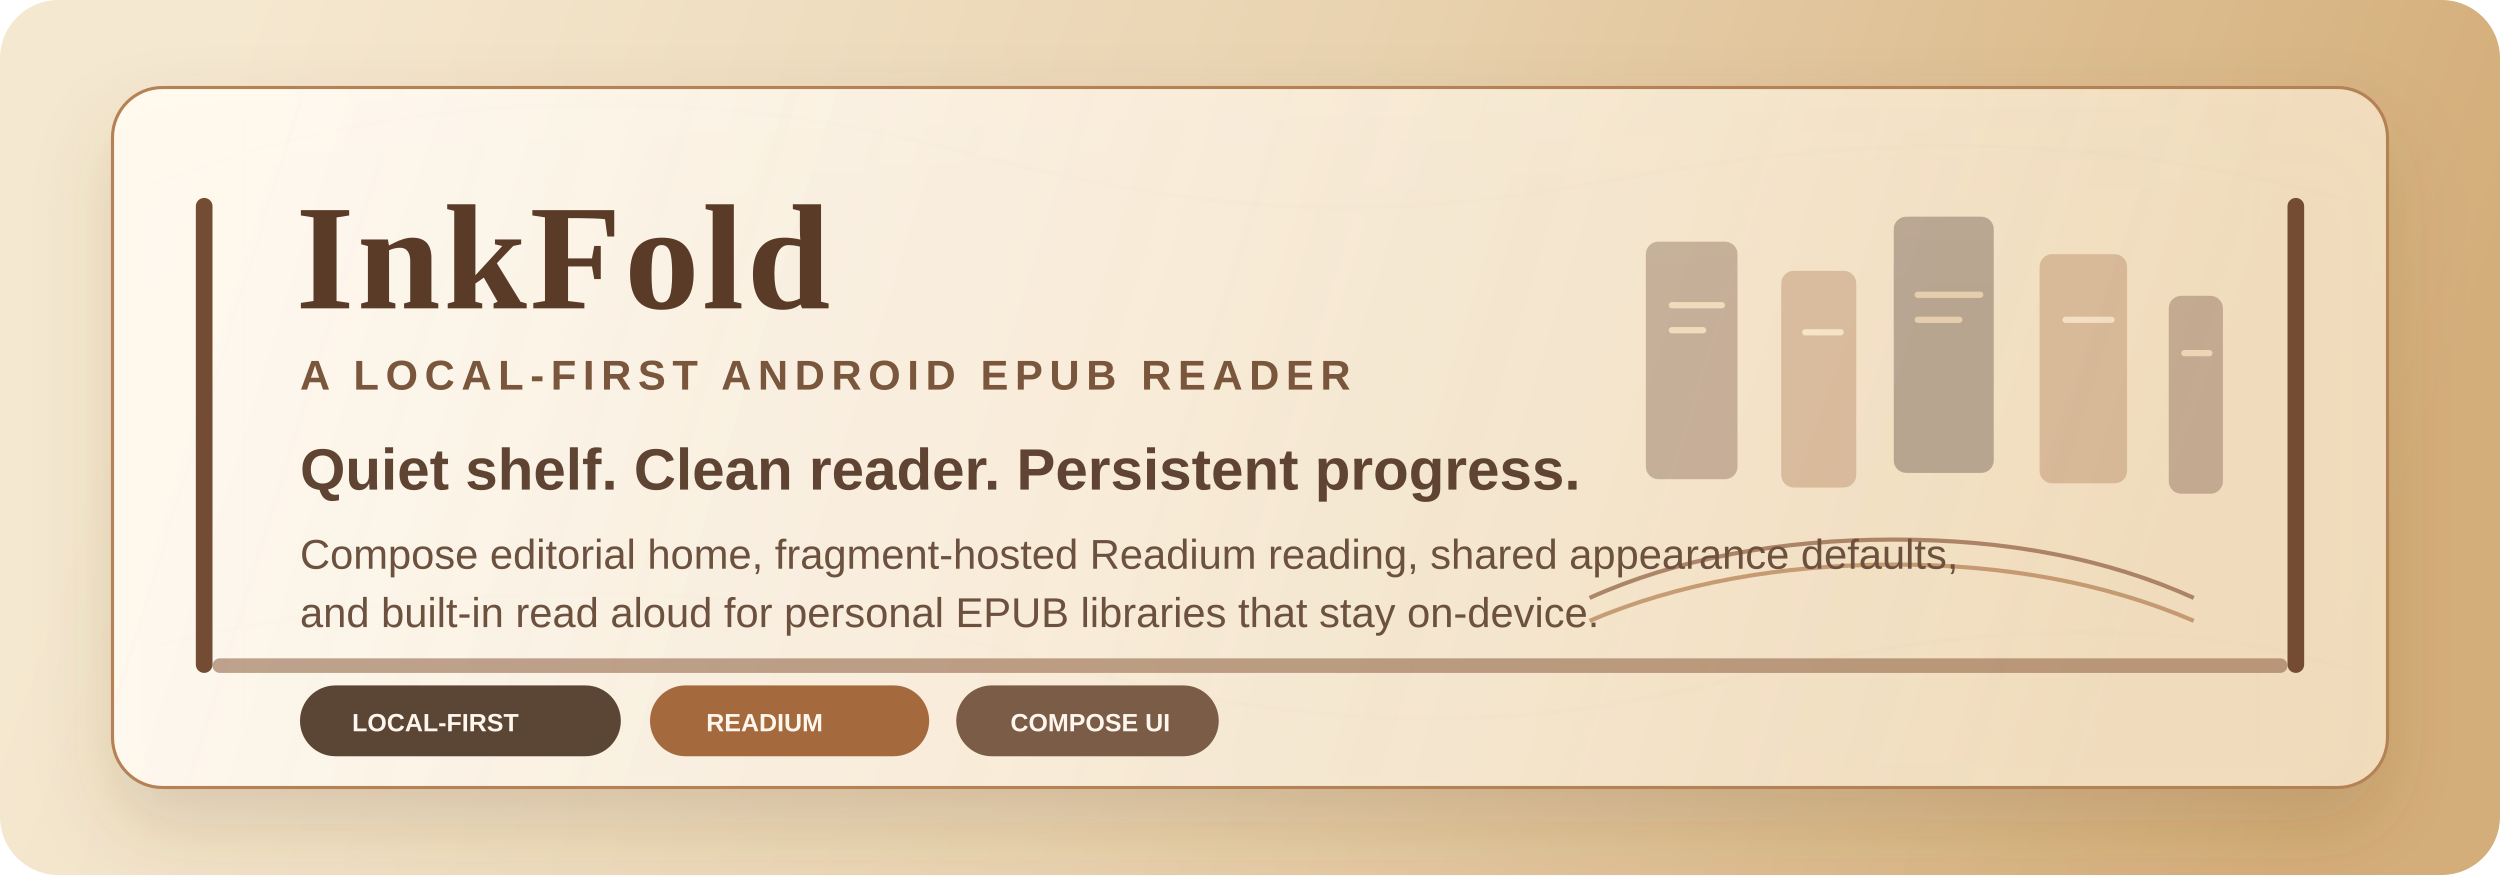
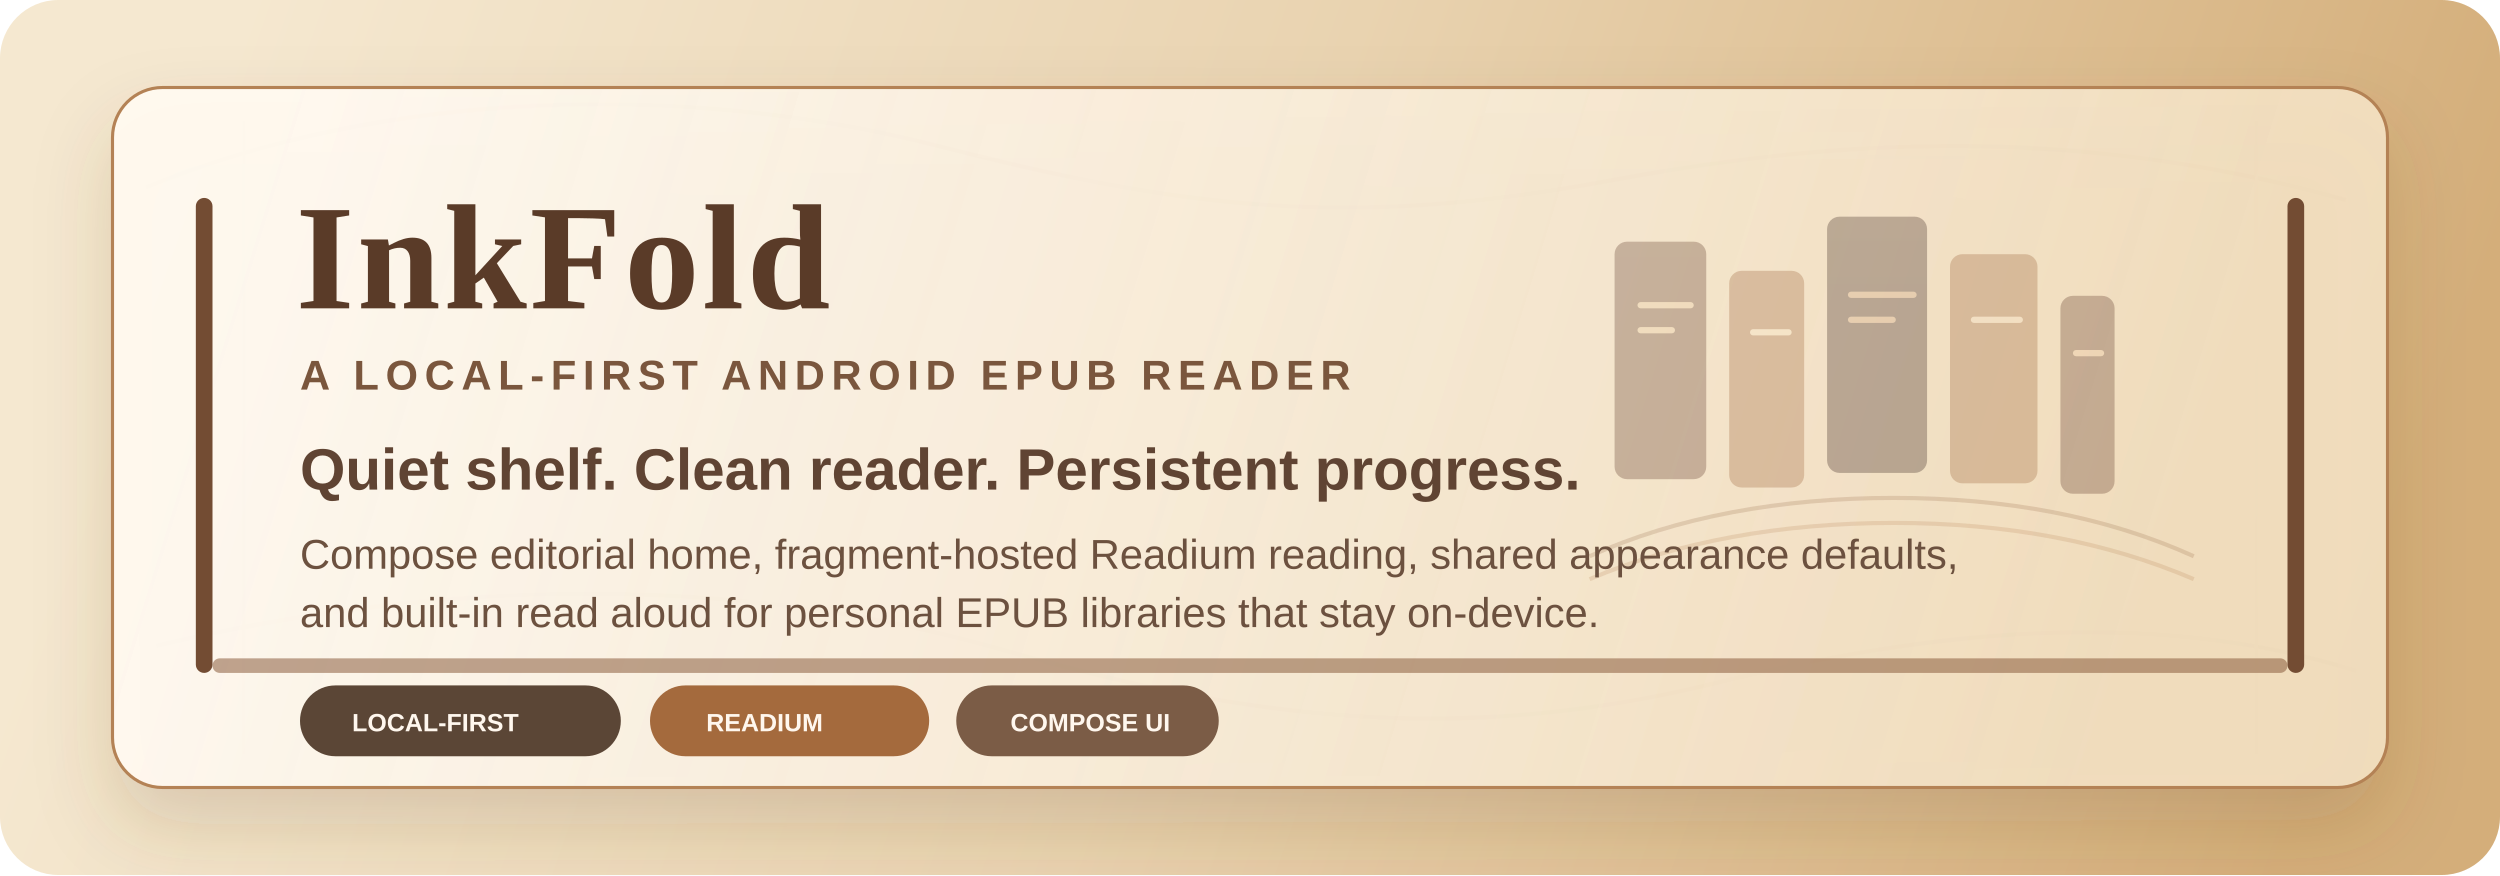
<svg xmlns="http://www.w3.org/2000/svg" width="1200" height="420" viewBox="0 0 1200 420" fill="none" role="img" aria-labelledby="title desc">
  <defs>
    <linearGradient id="bg" x1="102" y1="44" x2="1102" y2="396" gradientUnits="userSpaceOnUse">
      <stop stop-color="#F5E8D0" />
      <stop offset="0.48" stop-color="#E9D3B0" />
      <stop offset="1" stop-color="#D4AE7A" />
    </linearGradient>
    <linearGradient id="panel" x1="120" y1="84" x2="1004" y2="356" gradientUnits="userSpaceOnUse">
      <stop stop-color="#FFF9F0" stop-opacity="0.96" />
      <stop offset="1" stop-color="#F4E2C5" stop-opacity="0.88" />
    </linearGradient>
    <linearGradient id="spine1" x1="0" y1="0" x2="0" y2="126" gradientUnits="userSpaceOnUse">
      <stop stop-color="#7D4C32" />
      <stop offset="1" stop-color="#5A3425" />
    </linearGradient>
    <linearGradient id="spine2" x1="0" y1="0" x2="0" y2="118" gradientUnits="userSpaceOnUse">
      <stop stop-color="#C68C52" />
      <stop offset="1" stop-color="#9A6239" />
    </linearGradient>
    <linearGradient id="spine3" x1="0" y1="0" x2="0" y2="140" gradientUnits="userSpaceOnUse">
      <stop stop-color="#4D3025" />
      <stop offset="1" stop-color="#2F1C17" />
    </linearGradient>
    <filter id="shadow" x="-40" y="-40" width="1280" height="500" filterUnits="userSpaceOnUse" color-interpolation-filters="sRGB">
      <feDropShadow dx="0" dy="18" stdDeviation="18" flood-color="#6A4A34" flood-opacity="0.18" />
    </filter>
  </defs>
  <rect width="1200" height="420" rx="28" fill="url(#bg)" />
  <g opacity="0.22">
    <path d="M70 90C184 43 329 39 450 70C567 100 647 110 771 87C868 69 987 57 1126 96" stroke="#A16F44" stroke-width="2" />
    <path d="M75 310C210 278 350 275 478 311C603 347 704 357 823 328C924 303 1032 291 1131 322" stroke="#9C6A41" stroke-width="2" />
    <path d="M117 58L117 362" stroke="#C19365" stroke-width="1.5" />
    <path d="M1083 58L1083 362" stroke="#C19365" stroke-width="1.5" />
  </g>
  <g filter="url(#shadow)">
    <rect x="54" y="42" width="1092" height="336" rx="24" fill="url(#panel)" stroke="#B48254" stroke-width="1.5" />
  </g>
  <rect x="94" y="95" width="8" height="228" rx="4" fill="#734C33" />
  <rect x="1098" y="95" width="8" height="228" rx="4" fill="#734C33" />
  <rect x="102" y="316" width="996" height="7" rx="3.5" fill="#8B5E3F" fill-opacity="0.55" />
  <g opacity="0.3">
-     <rect x="790" y="116" width="44" height="114" rx="6" fill="url(#spine1)" />
-     <rect x="855" y="130" width="36" height="104" rx="6" fill="url(#spine2)" />
-     <rect x="909" y="104" width="48" height="123" rx="6" fill="url(#spine3)" />
-     <rect x="979" y="122" width="42" height="110" rx="6" fill="url(#spine2)" />
-     <rect x="1041" y="142" width="26" height="95" rx="6" fill="url(#spine1)" />
-     <rect x="801" y="145" width="27" height="3" rx="1.5" fill="#E7C79E" />
-     <rect x="801" y="157" width="18" height="3" rx="1.5" fill="#E7C79E" />
-     <rect x="865" y="158" width="20" height="3" rx="1.5" fill="#F8E6C7" />
-     <rect x="919" y="140" width="33" height="3" rx="1.5" fill="#C9A17A" />
-     <rect x="919" y="152" width="23" height="3" rx="1.5" fill="#C9A17A" />
-     <rect x="990" y="152" width="25" height="3" rx="1.5" fill="#F6DFC3" />
-     <rect x="1047" y="168" width="15" height="3" rx="1.5" fill="#E6C19D" />
+     <rect x="775" y="116" width="44" height="114" rx="6" fill="url(#spine1)" />
+     <rect x="830" y="130" width="36" height="104" rx="6" fill="url(#spine2)" />
+     <rect x="877" y="104" width="48" height="123" rx="6" fill="url(#spine3)" />
+     <rect x="936" y="122" width="42" height="110" rx="6" fill="url(#spine2)" />
+     <rect x="989" y="142" width="26" height="95" rx="6" fill="url(#spine1)" />
+     <rect x="786" y="145" width="27" height="3" rx="1.5" fill="#E7C79E" />
+     <rect x="786" y="157" width="18" height="3" rx="1.5" fill="#E7C79E" />
+     <rect x="840" y="158" width="20" height="3" rx="1.5" fill="#F8E6C7" />
+     <rect x="887" y="140" width="33" height="3" rx="1.5" fill="#C9A17A" />
+     <rect x="887" y="152" width="23" height="3" rx="1.5" fill="#C9A17A" />
+     <rect x="946" y="152" width="25" height="3" rx="1.5" fill="#F6DFC3" />
+     <rect x="995" y="168" width="15" height="3" rx="1.5" fill="#E6C19D" />
  </g>
-   <g opacity="0.7">
-     <path d="M763 287C805 268 855 259 909 259C963 259 1011 268 1053 287" stroke="#8E5D3E" stroke-width="2" />
-     <path d="M763 298C805 280 855 271 909 271C963 271 1011 280 1053 298" stroke="#B27D50" stroke-width="2" />
+   <g opacity="0.2">
+     <path d="M763 267C805 248 855 239 909 239C963 239 1011 248 1053 267" stroke="#8E5D3E" stroke-width="2" />
+     <path d="M763 278C805 260 855 251 909 251C963 251 1011 260 1053 278" stroke="#B27D50" stroke-width="2" />
  </g>
  <text x="142" y="148" fill="#5A3B28" font-family="Georgia, 'Times New Roman', serif" font-size="72" font-weight="700" letter-spacing="1.4">InkFold</text>
  <text x="144" y="187" fill="#7A563D" font-family="Verdana, Arial, sans-serif" font-size="20" font-weight="700" letter-spacing="3.2">A LOCAL-FIRST ANDROID EPUB READER</text>
  <text x="144" y="235" fill="#604433" font-family="Verdana, Arial, sans-serif" font-size="28" font-weight="700">Quiet shelf. Clean reader. Persistent progress.</text>
  <text x="144" y="273" fill="#6C513F" font-family="Verdana, Arial, sans-serif" font-size="20">Compose editorial home, fragment-hosted Readium reading, shared appearance defaults,</text>
  <text x="144" y="301" fill="#6C513F" font-family="Verdana, Arial, sans-serif" font-size="20">and built-in read aloud for personal EPUB libraries that stay on-device.</text>
  <g>
    <rect x="144" y="329" width="154" height="34" rx="17" fill="#5B4636" />
    <rect x="312" y="329" width="134" height="34" rx="17" fill="#A46A3D" />
    <rect x="459" y="329" width="126" height="34" rx="17" fill="#7B5C46" />
    <text x="169" y="351" fill="#FFF7EE" font-family="Verdana, Arial, sans-serif" font-size="12" font-weight="700">LOCAL-FIRST</text>
    <text x="339" y="351" fill="#FFF7EE" font-family="Verdana, Arial, sans-serif" font-size="12" font-weight="700">READIUM</text>
    <text x="485" y="351" fill="#FFF7EE" font-family="Verdana, Arial, sans-serif" font-size="12" font-weight="700">COMPOSE UI</text>
  </g>
</svg>
